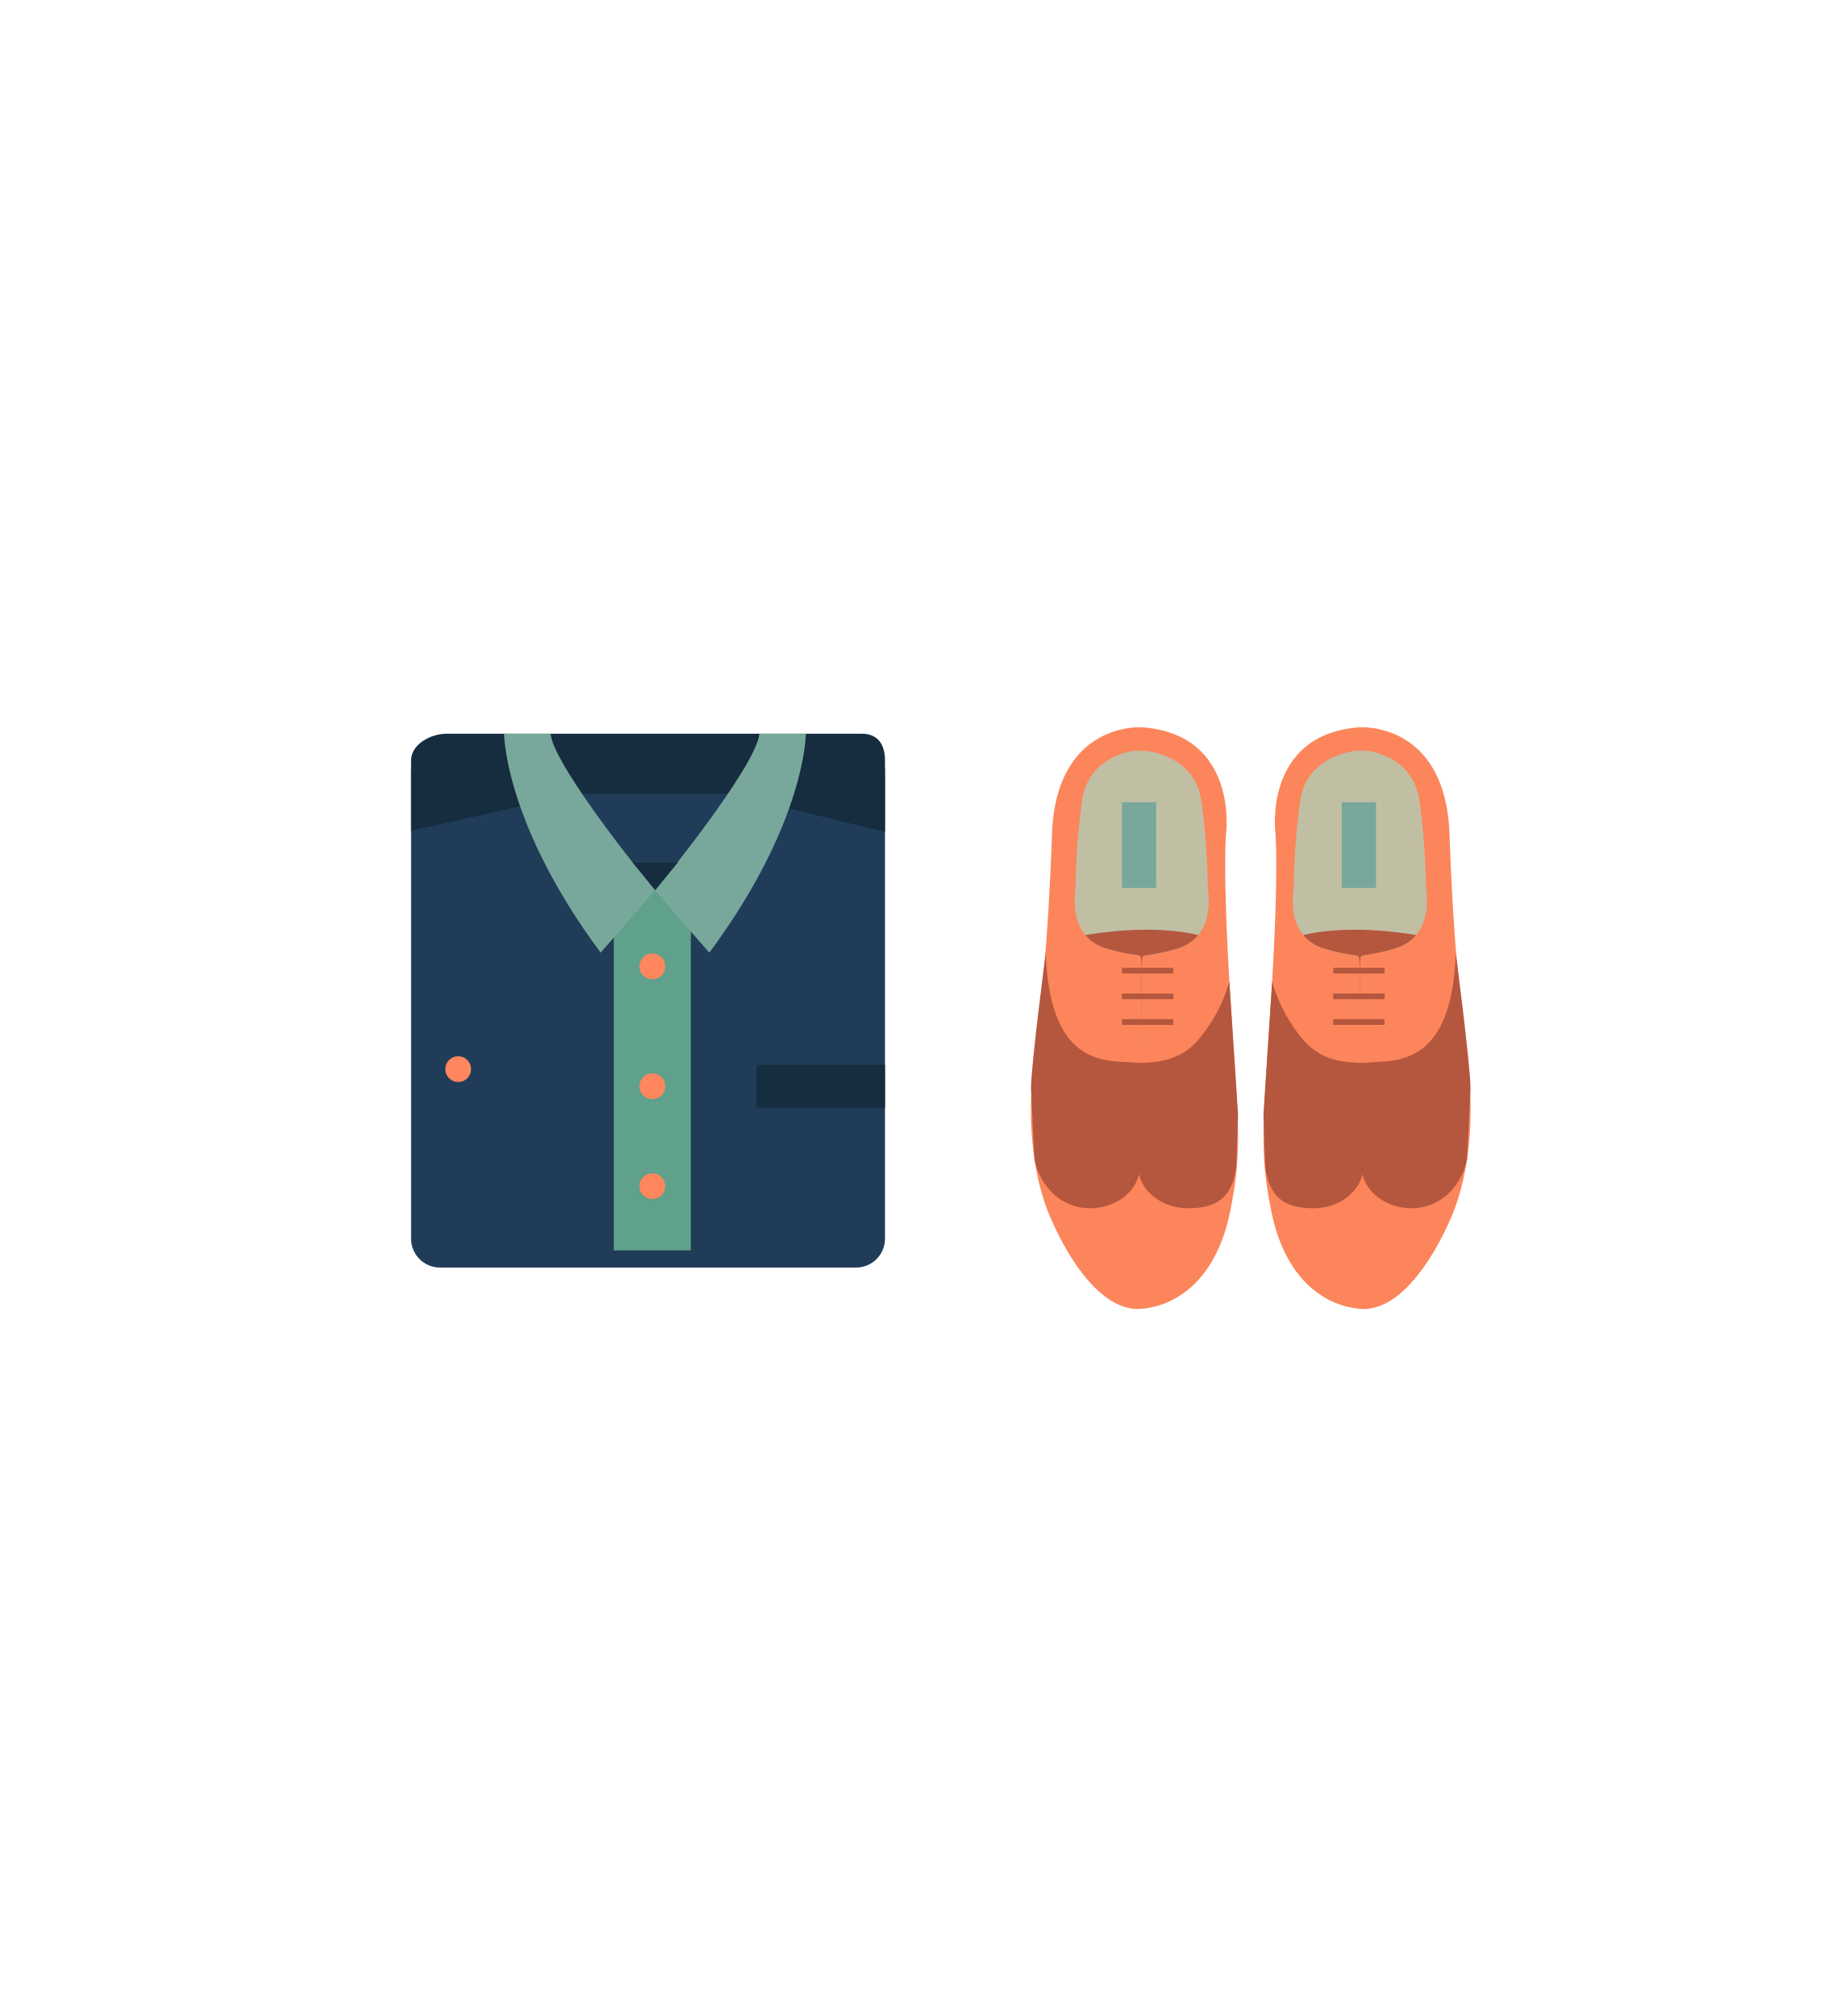
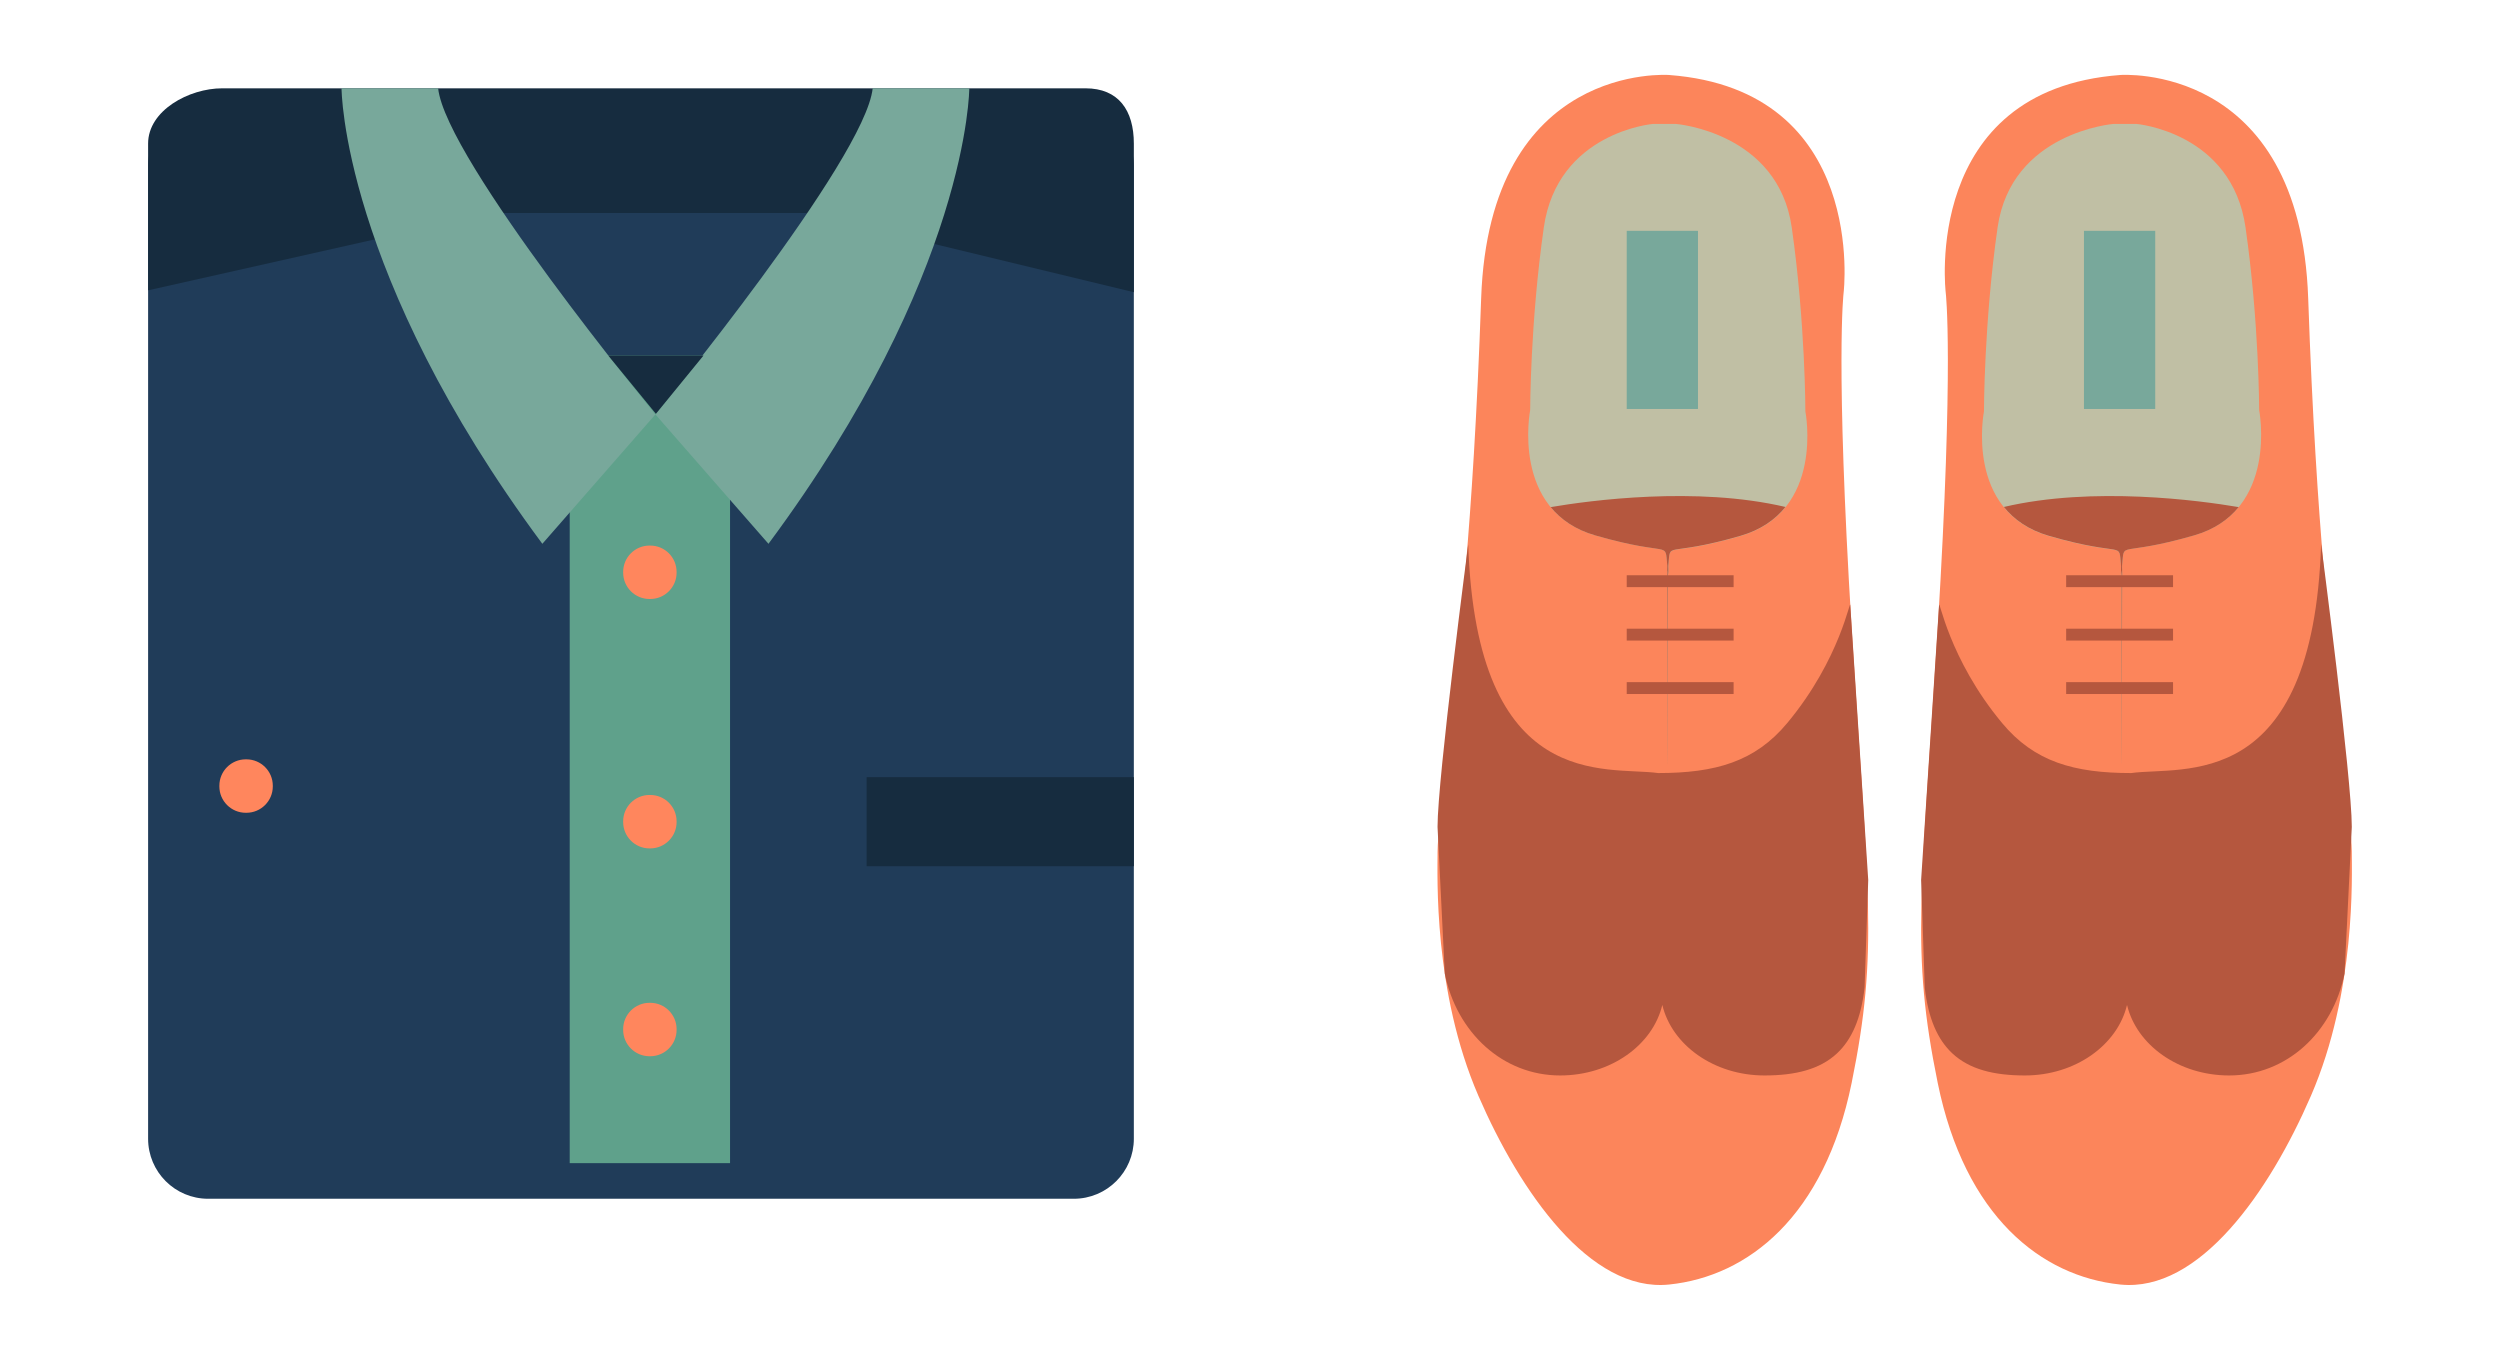
- <svg xmlns="http://www.w3.org/2000/svg" version="1.1" id="Layer_1" x="0px" y="0px" width="646.22px" height="706.165px" viewBox="0 0 646.22 706.165" enable-background="new 0 0 646.22 706.165" xml:space="preserve">
+ <svg xmlns="http://www.w3.org/2000/svg" version="1.1" id="Layer_1" x="0px" y="0px" width="421px" height="229px" viewBox="113.61 237.583 421 229" enable-background="new 113.61 237.583 421 229" xml:space="preserve">
  <g>
    <g>
-       <path fill="#FC855B" d="M476.107,254.758c0,0,30.275-2.294,31.653,37.617c1.375,39.912,4.128,60.097,4.128,60.097    s3.212,28.903,3.212,33.03c0,4.129,0.743,23.57-6.881,41.171c-7.005,16.176-18.81,33.147-32.112,31.771    c-13.304-1.377-26.15-11.471-30.736-33.949c-4.588-22.478-2.753-31.653,0-76.611c2.753-44.957,1.352-56.432,1.352-56.432    S442.577,257.284,476.107,254.758z" />
-       <path fill="none" d="M445.6,344.412C452.824,364.286,460.682,373,477.734,373h0.219c23.155,0,31.936-12.843,31.936-37.61    l-2.764-50.011C506.613,271.396,495.004,255,477.953,255h-0.219c-17.053,0-31.102,13.582-31.102,30.202L445.6,344.412z" />
-       <path fill="#C0BFA4" d="M474.959,263c0,0-17.212,1.382-19.506,17.441c-2.293,16.053-2.293,30.968-2.293,30.968    s-3.326,16.861,10.953,20.99c13.018,3.765,11.69,0.611,12.135,5.076l-0.026,1.492c0.044-0.286,0.079-0.559,0.109-0.806    c0,73.208,0.065,0.498,0.111,0.783l-0.028-1.522c0.447-4.465-0.881-1.372,12.135-5.134c14.277-4.129,10.954-21.104,10.954-21.104    s0-14.689-2.294-30.746C494.916,264.384,478.842,263,478.842,263H474.959z" />
-       <path fill="#B5573E" d="M456.514,327.501c1.691,2.093,4.119,3.86,7.6,4.866c13.018,3.764,11.69,0.626,12.135,5.092l-0.026,1.5    c0.044-0.285,0.079-0.554,0.109-0.802c0,73.208,0.065,0.5,0.111,0.786l-0.028-1.521c0.447-4.464-0.881-1.37,12.135-5.135    c3.416-0.986,5.814-2.713,7.502-4.762C489.471,326.406,471.545,323.974,456.514,327.501z" />
-       <line fill="none" x1="494" y1="329" x2="494" y2="370" />
-       <line fill="none" x1="458" y1="332" x2="458" y2="367" />
-       <path fill="#B5573E" d="M456.207,363.882c5.42,6.522,12.1,8.43,21.746,8.43c8.654-1.212,30.61,3.558,31.986-38.534    c0,0,5.166,39.426,5.166,47.598l-1.223,24.727c-2.017,9.918-9.767,17.132-19.426,17.132c-8.481,0-15.59-5.103-17.203-11.878    c-1.613,6.775-8.724,11.878-17.204,11.878c-5.199,0-9.318-1.02-12.212-3.717c-2.482-2.318-4.061-5.869-4.646-11.077l-0.614-18.12    l3.022-46.249C445.6,342.629,447.162,353.001,456.207,363.882z" />
-       <rect x="470" y="281" fill="#78A89B" width="12" height="30" />
-       <line fill="none" stroke="#B5573E" stroke-width="2" stroke-miterlimit="10" x1="485" y1="340" x2="467" y2="340" />
-       <line fill="none" stroke="#B5573E" stroke-width="2" stroke-miterlimit="10" x1="485" y1="349" x2="467" y2="349" />
-       <line fill="none" stroke="#B5573E" stroke-width="2" stroke-miterlimit="10" x1="485" y1="358" x2="467" y2="358" />
-       <line fill="none" x1="485" y1="367" x2="467" y2="367" />
-       <path fill="#FC855B" d="M400.139,254.758c0,0-30.275-2.294-31.653,37.617c-1.376,39.912-4.128,60.097-4.128,60.097    s-3.212,28.903-3.212,33.03c0,4.129-0.742,23.57,6.881,41.171c7.005,16.176,18.81,33.147,32.112,31.771    c13.305-1.377,26.15-11.471,30.738-33.949c4.587-22.478,2.752-31.653,0-76.611c-2.755-44.957-1.354-56.432-1.354-56.432    S433.67,257.284,400.139,254.758z" />
-       <path fill="none" d="M430.647,344.412C423.422,364.286,415.564,373,398.512,373h-0.219c-23.154,0-31.936-12.843-31.936-37.61    l2.764-50.011C369.634,271.396,381.242,255,398.293,255h0.219c17.053,0,31.103,13.582,31.103,30.202L430.647,344.412z" />
-       <path fill="#C0BFA4" d="M401.287,263c0,0,17.213,1.382,19.506,17.441c2.293,16.053,2.293,30.968,2.293,30.968    s3.326,16.861-10.951,20.99c-13.019,3.765-11.691,0.611-12.135,5.076l0.025,1.492c-0.044-0.286-0.079-0.559-0.109-0.806    c0,73.208-0.066,0.498-0.112,0.783l0.029-1.522c-0.448-4.465,0.881-1.372-12.136-5.134c-14.277-4.129-10.954-21.104-10.954-21.104    s0-14.689,2.294-30.746C381.33,264.384,397.405,263,397.405,263H401.287z" />
-       <path fill="#B5573E" d="M419.731,327.501c-1.69,2.093-4.119,3.86-7.597,4.866c-13.019,3.764-11.691,0.626-12.135,5.092l0.025,1.5    c-0.044-0.285-0.079-0.554-0.109-0.802c0,73.208-0.066,0.5-0.112,0.786l0.029-1.521c-0.448-4.464,0.881-1.37-12.136-5.135    c-3.415-0.986-5.814-2.713-7.502-4.762C386.775,326.406,404.701,323.974,419.731,327.501z" />
-       <line fill="none" x1="381" y1="329" x2="381" y2="370" />
-       <line fill="none" x1="417" y1="332" x2="417" y2="367" />
-       <path fill="#B5573E" d="M420.039,363.882c-5.42,6.522-12.1,8.43-21.746,8.43c-8.654-1.212-30.611,3.558-31.984-38.534    c0,0-5.168,39.426-5.168,47.598l1.223,24.727c2.018,9.918,9.768,17.132,19.426,17.132c8.481,0,15.591-5.103,17.203-11.878    c1.614,6.775,8.723,11.878,17.204,11.878c5.199,0,9.319-1.02,12.212-3.717c2.482-2.318,4.061-5.869,4.647-11.077l0.614-18.12    l-3.022-46.249C430.647,342.629,429.084,353.001,420.039,363.882z" />
-       <rect x="393" y="281" fill="#78A89B" width="12" height="30" />
-       <line fill="none" stroke="#B5573E" stroke-width="2" stroke-miterlimit="10" x1="393" y1="340" x2="411" y2="340" />
-       <line fill="none" stroke="#B5573E" stroke-width="2" stroke-miterlimit="10" x1="393" y1="349" x2="411" y2="349" />
-       <line fill="none" stroke="#B5573E" stroke-width="2" stroke-miterlimit="10" x1="393" y1="358" x2="411" y2="358" />
-       <line fill="none" x1="393" y1="367" x2="411" y2="367" />
+       <path fill="#FC855B" d="M470.658,250.212c0,0,30.273-2.294,31.652,37.617c1.375,39.912,4.127,60.097,4.127,60.097    s3.213,28.904,3.213,33.031c0,4.129,0.742,23.57-6.881,41.17c-7.006,16.176-18.811,33.148-32.113,31.771    s-26.148-11.471-30.734-33.949c-4.588-22.479-2.754-31.652,0-76.611c2.752-44.957,1.352-56.432,1.352-56.432    S437.126,252.739,470.658,250.212z" />
+       <path fill="none" d="M440.15,339.867c7.225,19.874,15.082,28.589,32.135,28.589h0.219c23.154,0,31.936-12.844,31.936-37.611    l-2.764-50.011c-0.512-13.983-12.121-30.379-29.172-30.379h-0.219c-17.055,0-31.104,13.582-31.104,30.202L440.15,339.867z" />
+       <path fill="#C0BFA4" d="M469.509,258.455c0,0-17.213,1.382-19.506,17.441c-2.293,16.053-2.293,30.968-2.293,30.968    s-3.326,16.86,10.953,20.99c13.018,3.765,11.689,0.61,12.135,5.075l-0.027,1.492c0.045-0.286,0.08-0.559,0.109-0.806    c0,73.209,0.064,0.498,0.111,0.783l-0.027-1.522c0.447-4.465-0.881-1.372,12.135-5.134c14.277-4.129,10.953-21.104,10.953-21.104    s0-14.688-2.293-30.746c-2.293-16.054-18.367-17.438-18.367-17.438H469.509z" />
+       <path fill="#B5573E" d="M451.064,322.956c1.691,2.093,4.119,3.86,7.6,4.866c13.018,3.764,11.689,0.626,12.135,5.092l-0.025,1.5    c0.043-0.285,0.078-0.554,0.109-0.802c0,73.209,0.064,0.5,0.111,0.786l-0.029-1.521c0.447-4.464-0.881-1.37,12.135-5.135    c3.416-0.986,5.814-2.713,7.502-4.762C484.021,321.861,466.095,319.428,451.064,322.956z" />
+       <line fill="none" x1="488.55" y1="324.455" x2="488.55" y2="365.456" />
+       <line fill="none" x1="452.55" y1="327.455" x2="452.55" y2="362.456" />
+       <path fill="#B5573E" d="M450.757,359.336c5.42,6.523,12.1,8.43,21.746,8.43c8.652-1.211,30.609,3.559,31.984-38.533    c0,0,5.166,39.426,5.166,47.598l-1.223,24.727c-2.016,9.918-9.766,17.133-19.426,17.133c-8.48,0-15.59-5.104-17.203-11.877    c-1.613,6.773-8.723,11.877-17.203,11.877c-5.199,0-9.318-1.02-12.213-3.717c-2.482-2.318-4.061-5.869-4.646-11.076l-0.613-18.121    l3.021-46.249C440.15,338.083,441.712,348.456,450.757,359.336z" />
+       <rect x="464.55" y="276.455" fill="#78A89B" width="12" height="30" />
+       <line fill="none" stroke="#B5573E" stroke-width="2" stroke-miterlimit="10" x1="479.55" y1="335.455" x2="461.55" y2="335.455" />
+       <line fill="none" stroke="#B5573E" stroke-width="2" stroke-miterlimit="10" x1="479.55" y1="344.455" x2="461.55" y2="344.455" />
+       <line fill="none" stroke="#B5573E" stroke-width="2" stroke-miterlimit="10" x1="479.55" y1="353.455" x2="461.55" y2="353.455" />
+       <line fill="none" x1="479.55" y1="362.456" x2="461.55" y2="362.456" />
+       <path fill="#FC855B" d="M394.689,250.212c0,0-30.275-2.294-31.653,37.617c-1.376,39.912-4.128,60.097-4.128,60.097    s-3.212,28.904-3.212,33.031c0,4.129-0.741,23.57,6.881,41.17c7.005,16.176,18.81,33.148,32.112,31.771    c13.305-1.377,26.15-11.471,30.738-33.949c4.586-22.479,2.752-31.652,0-76.611c-2.756-44.957-1.354-56.432-1.354-56.432    S428.22,252.739,394.689,250.212z" />
+       <path fill="none" d="M425.197,339.867c-7.225,19.874-15.083,28.589-32.135,28.589h-0.219c-23.154,0-31.937-12.844-31.937-37.611    l2.765-50.011c0.512-13.983,12.121-30.379,29.172-30.379h0.219c17.053,0,31.104,13.582,31.104,30.202L425.197,339.867z" />
+       <path fill="#C0BFA4" d="M395.837,258.455c0,0,17.213,1.382,19.506,17.441c2.293,16.053,2.293,30.968,2.293,30.968    s3.326,16.86-10.951,20.99c-13.02,3.765-11.691,0.61-12.135,5.075l0.024,1.492c-0.044-0.286-0.079-0.559-0.108-0.806    c0,73.209-0.066,0.498-0.113,0.783l0.029-1.522c-0.447-4.465,0.881-1.372-12.135-5.134c-14.277-4.129-10.955-21.104-10.955-21.104    s0-14.688,2.295-30.746c2.293-16.054,18.367-17.438,18.367-17.438H395.837z" />
+       <path fill="#B5573E" d="M414.281,322.956c-1.689,2.093-4.119,3.86-7.598,4.866c-13.018,3.764-11.69,0.626-12.135,5.092l0.025,1.5    c-0.044-0.285-0.079-0.554-0.109-0.802c0,73.209-0.065,0.5-0.111,0.786l0.029-1.521c-0.449-4.464,0.881-1.37-12.137-5.135    c-3.415-0.986-5.814-2.713-7.502-4.762C381.325,321.861,399.251,319.428,414.281,322.956z" />
+       <line fill="none" x1="375.55" y1="324.455" x2="375.55" y2="365.456" />
+       <line fill="none" x1="411.55" y1="327.455" x2="411.55" y2="362.456" />
+       <path fill="#B5573E" d="M414.589,359.336c-5.42,6.523-12.101,8.43-21.746,8.43c-8.654-1.211-30.611,3.559-31.984-38.533    c0,0-5.168,39.426-5.168,47.598l1.223,24.727c2.018,9.918,9.768,17.133,19.426,17.133c8.481,0,15.592-5.104,17.203-11.877    c1.614,6.773,8.723,11.877,17.205,11.877c5.197,0,9.318-1.02,12.211-3.717c2.482-2.318,4.061-5.869,4.646-11.076l0.615-18.121    l-3.021-46.249C425.197,338.083,423.634,348.456,414.589,359.336z" />
+       <rect x="387.55" y="276.455" fill="#78A89B" width="12" height="30" />
+       <line fill="none" stroke="#B5573E" stroke-width="2" stroke-miterlimit="10" x1="387.55" y1="335.455" x2="405.55" y2="335.455" />
+       <line fill="none" stroke="#B5573E" stroke-width="2" stroke-miterlimit="10" x1="387.55" y1="344.455" x2="405.55" y2="344.455" />
+       <line fill="none" stroke="#B5573E" stroke-width="2" stroke-miterlimit="10" x1="387.55" y1="353.455" x2="405.55" y2="353.455" />
+       <line fill="none" x1="387.55" y1="362.456" x2="405.55" y2="362.456" />
    </g>
-     <path fill="#203C59" d="M310,433.886c0,5.586-4.528,10.114-10.114,10.114H154.114c-5.585,0-10.114-4.528-10.114-10.114V270.114   c0-5.586,4.528-10.114,10.114-10.114h145.772c5.585,0,10.114,4.528,10.114,10.114V433.886z" />
-     <path fill="#162C3F" d="M254.789,278L310,291.338V266.31c0-5.586-2.562-9.31-8.148-9.31H156.482c-5.586,0-12.482,3.724-12.482,9.31   v24.71L201.921,278H254.789z" />
-     <rect x="215" y="302" fill="#5FA18B" width="27" height="136" />
-     <polyline fill="none" points="147.72,292.102 203,278 255.868,278 313.313,296.134  " />
-     <path fill="none" d="M194,358h-27.188c2.789,3,4.188,4.803,4.188,8.369v66.078c0,2.438-2.04,4.677-3.478,6.424L194,439.056V358z" />
-     <path fill="none" d="M171,366.369c0-3.566-1.4-5.369-4.188-8.369h-20.982c0,0,0.67,58.241,0.269,70.734   c-0.269,8.405,10.115,10.082,10.115,10.082l12.71,0.069c1.438-1.746,2.077-4,2.077-6.438V366.369z" />
-     <line fill="none" x1="147" y1="388" x2="197" y2="388" />
-     <line fill="none" x1="159" y1="388" x2="159" y2="414" />
-     <line fill="none" x1="186" y1="388" x2="186" y2="414" />
-     <line fill="none" x1="268" y1="388" x2="313" y2="388" />
-     <line fill="none" x1="153" y1="376" x2="168" y2="376" />
-     <line fill="none" x1="227" y1="329" x2="227" y2="346" />
-     <line fill="none" x1="227" y1="367" x2="227" y2="388" />
-     <line fill="none" x1="227" y1="406" x2="227" y2="426" />
-     <line fill="none" x1="227" y1="406" x2="227" y2="426" />
-     <path fill="#FF865D" d="M165,374.557c0,2.454-1.989,4.443-4.443,4.443h-0.114c-2.454,0-4.443-1.989-4.443-4.443v-0.113   c0-2.454,1.989-4.443,4.443-4.443h0.114c2.454,0,4.443,1.989,4.443,4.443V374.557z" />
-     <path fill="#FF865D" d="M233,338.557c0,2.454-1.989,4.443-4.443,4.443h-0.114c-2.454,0-4.443-1.989-4.443-4.443v-0.113   c0-2.454,1.989-4.443,4.443-4.443h0.114c2.454,0,4.443,1.989,4.443,4.443V338.557z" />
-     <path fill="#FF865D" d="M233,380.557c0,2.454-1.989,4.443-4.443,4.443h-0.114c-2.454,0-4.443-1.989-4.443-4.443v-0.113   c0-2.454,1.989-4.443,4.443-4.443h0.114c2.454,0,4.443,1.989,4.443,4.443V380.557z" />
-     <path fill="#FF865D" d="M233,415.557c0,2.454-1.989,4.443-4.443,4.443h-0.114c-2.454,0-4.443-1.989-4.443-4.443v-0.113   c0-2.454,1.989-4.443,4.443-4.443h0.114c2.454,0,4.443,1.989,4.443,4.443V415.557z" />
-     <path fill="none" d="M265,376v12.35V441h28.356c0,0,3.824,0,8.541,0h0.18c4.164,0,7.317-4.627,8.075-8.57L310,431.257v-2.587V376   H265z" />
-     <polygon fill="#162C3F" points="310,373 265,373 265,385.652 265,388 310,388  " />
-     <path fill="#78A89B" d="M210.392,333.705l19.033-21.781c0,0-35.309-42.924-36.583-54.924h-16.267   C176.575,257,176.575,288.116,210.392,333.705z" />
-     <path fill="#78A89B" d="M248.47,333.705l-19.033-21.781c0,0,35.308-42.924,36.583-54.924h16.268   C282.287,257,282.287,288.116,248.47,333.705z" />
-     <polygon fill="#162C3F" points="229.511,311.815 221.484,302 237.528,302  " />
+     <path fill="#203C59" d="M304.55,429.34c0,5.586-4.528,10.115-10.114,10.115H148.664c-5.585,0-10.114-4.529-10.114-10.115V265.569   c0-5.586,4.528-10.114,10.114-10.114h145.771c5.585,0,10.114,4.528,10.114,10.114V429.34z" />
+     <path fill="#162C3F" d="M249.339,273.455l55.211,13.338v-25.028c0-5.586-2.562-9.31-8.148-9.31h-145.37   c-5.586,0-12.482,3.724-12.482,9.31v24.71l57.921-13.02H249.339z" />
+     <rect x="209.55" y="297.455" fill="#5FA18B" width="27" height="136.001" />
+     <polyline fill="none" points="142.27,287.557 197.55,273.455 250.418,273.455 307.863,291.588  " />
+     <path fill="none" d="M188.55,353.455h-27.188c2.789,3,4.188,4.803,4.188,8.37v66.078c0,2.438-2.04,4.676-3.478,6.424l26.478,0.184   V353.455z" />
+     <path fill="none" d="M165.55,361.825c0-3.566-1.4-5.369-4.188-8.37H140.38c0,0,0.67,58.241,0.269,70.735   c-0.269,8.404,10.115,10.082,10.115,10.082l12.71,0.068c1.438-1.746,2.077-4,2.077-6.438L165.55,361.825L165.55,361.825z" />
+     <line fill="none" x1="141.55" y1="383.456" x2="191.55" y2="383.456" />
+     <line fill="none" x1="153.55" y1="383.456" x2="153.55" y2="409.456" />
+     <line fill="none" x1="180.55" y1="383.456" x2="180.55" y2="409.456" />
+     <line fill="none" x1="262.55" y1="383.456" x2="307.55" y2="383.456" />
+     <line fill="none" x1="147.55" y1="371.456" x2="162.55" y2="371.456" />
+     <line fill="none" x1="221.55" y1="324.455" x2="221.55" y2="341.455" />
+     <line fill="none" x1="221.55" y1="362.456" x2="221.55" y2="383.456" />
+     <line fill="none" x1="221.55" y1="401.456" x2="221.55" y2="421.456" />
+     <line fill="none" x1="221.55" y1="401.456" x2="221.55" y2="421.456" />
+     <path fill="#FF865D" d="M159.55,370.012c0,2.453-1.989,4.443-4.443,4.443h-0.114c-2.454,0-4.443-1.99-4.443-4.443v-0.113   c0-2.453,1.989-4.443,4.443-4.443h0.114c2.454,0,4.443,1.99,4.443,4.443V370.012z" />
+     <path fill="#FF865D" d="M227.55,334.011c0,2.454-1.989,4.443-4.443,4.443h-0.114c-2.454,0-4.443-1.989-4.443-4.443v-0.112   c0-2.454,1.989-4.443,4.443-4.443h0.114c2.454,0,4.443,1.989,4.443,4.443V334.011z" />
+     <path fill="#FF865D" d="M227.55,376.012c0,2.453-1.989,4.443-4.443,4.443h-0.114c-2.454,0-4.443-1.99-4.443-4.443v-0.113   c0-2.453,1.989-4.443,4.443-4.443h0.114c2.454,0,4.443,1.99,4.443,4.443V376.012z" />
+     <path fill="#FF865D" d="M227.55,411.012c0,2.453-1.989,4.443-4.443,4.443h-0.114c-2.454,0-4.443-1.99-4.443-4.443v-0.113   c0-2.453,1.989-4.443,4.443-4.443h0.114c2.454,0,4.443,1.99,4.443,4.443V411.012z" />
+     <path fill="none" d="M259.55,371.456v12.35v52.65h28.356c0,0,3.824,0,8.541,0h0.18c4.164,0,7.317-4.627,8.075-8.57l-0.152-1.174   v-2.586v-52.67H259.55z" />
+     <polygon fill="#162C3F" points="304.55,368.456 259.55,368.456 259.55,381.108 259.55,383.456 304.55,383.456  " />
+     <path fill="#78A89B" d="M204.942,329.16l19.033-21.781c0,0-35.309-42.924-36.583-54.924h-16.267   C171.125,252.455,171.125,283.571,204.942,329.16z" />
+     <path fill="#78A89B" d="M243.02,329.16l-19.033-21.781c0,0,35.308-42.924,36.583-54.924h16.268   C276.837,252.455,276.837,283.571,243.02,329.16z" />
+     <polygon fill="#162C3F" points="224.061,307.27 216.034,297.455 232.078,297.455  " />
  </g>
</svg>
